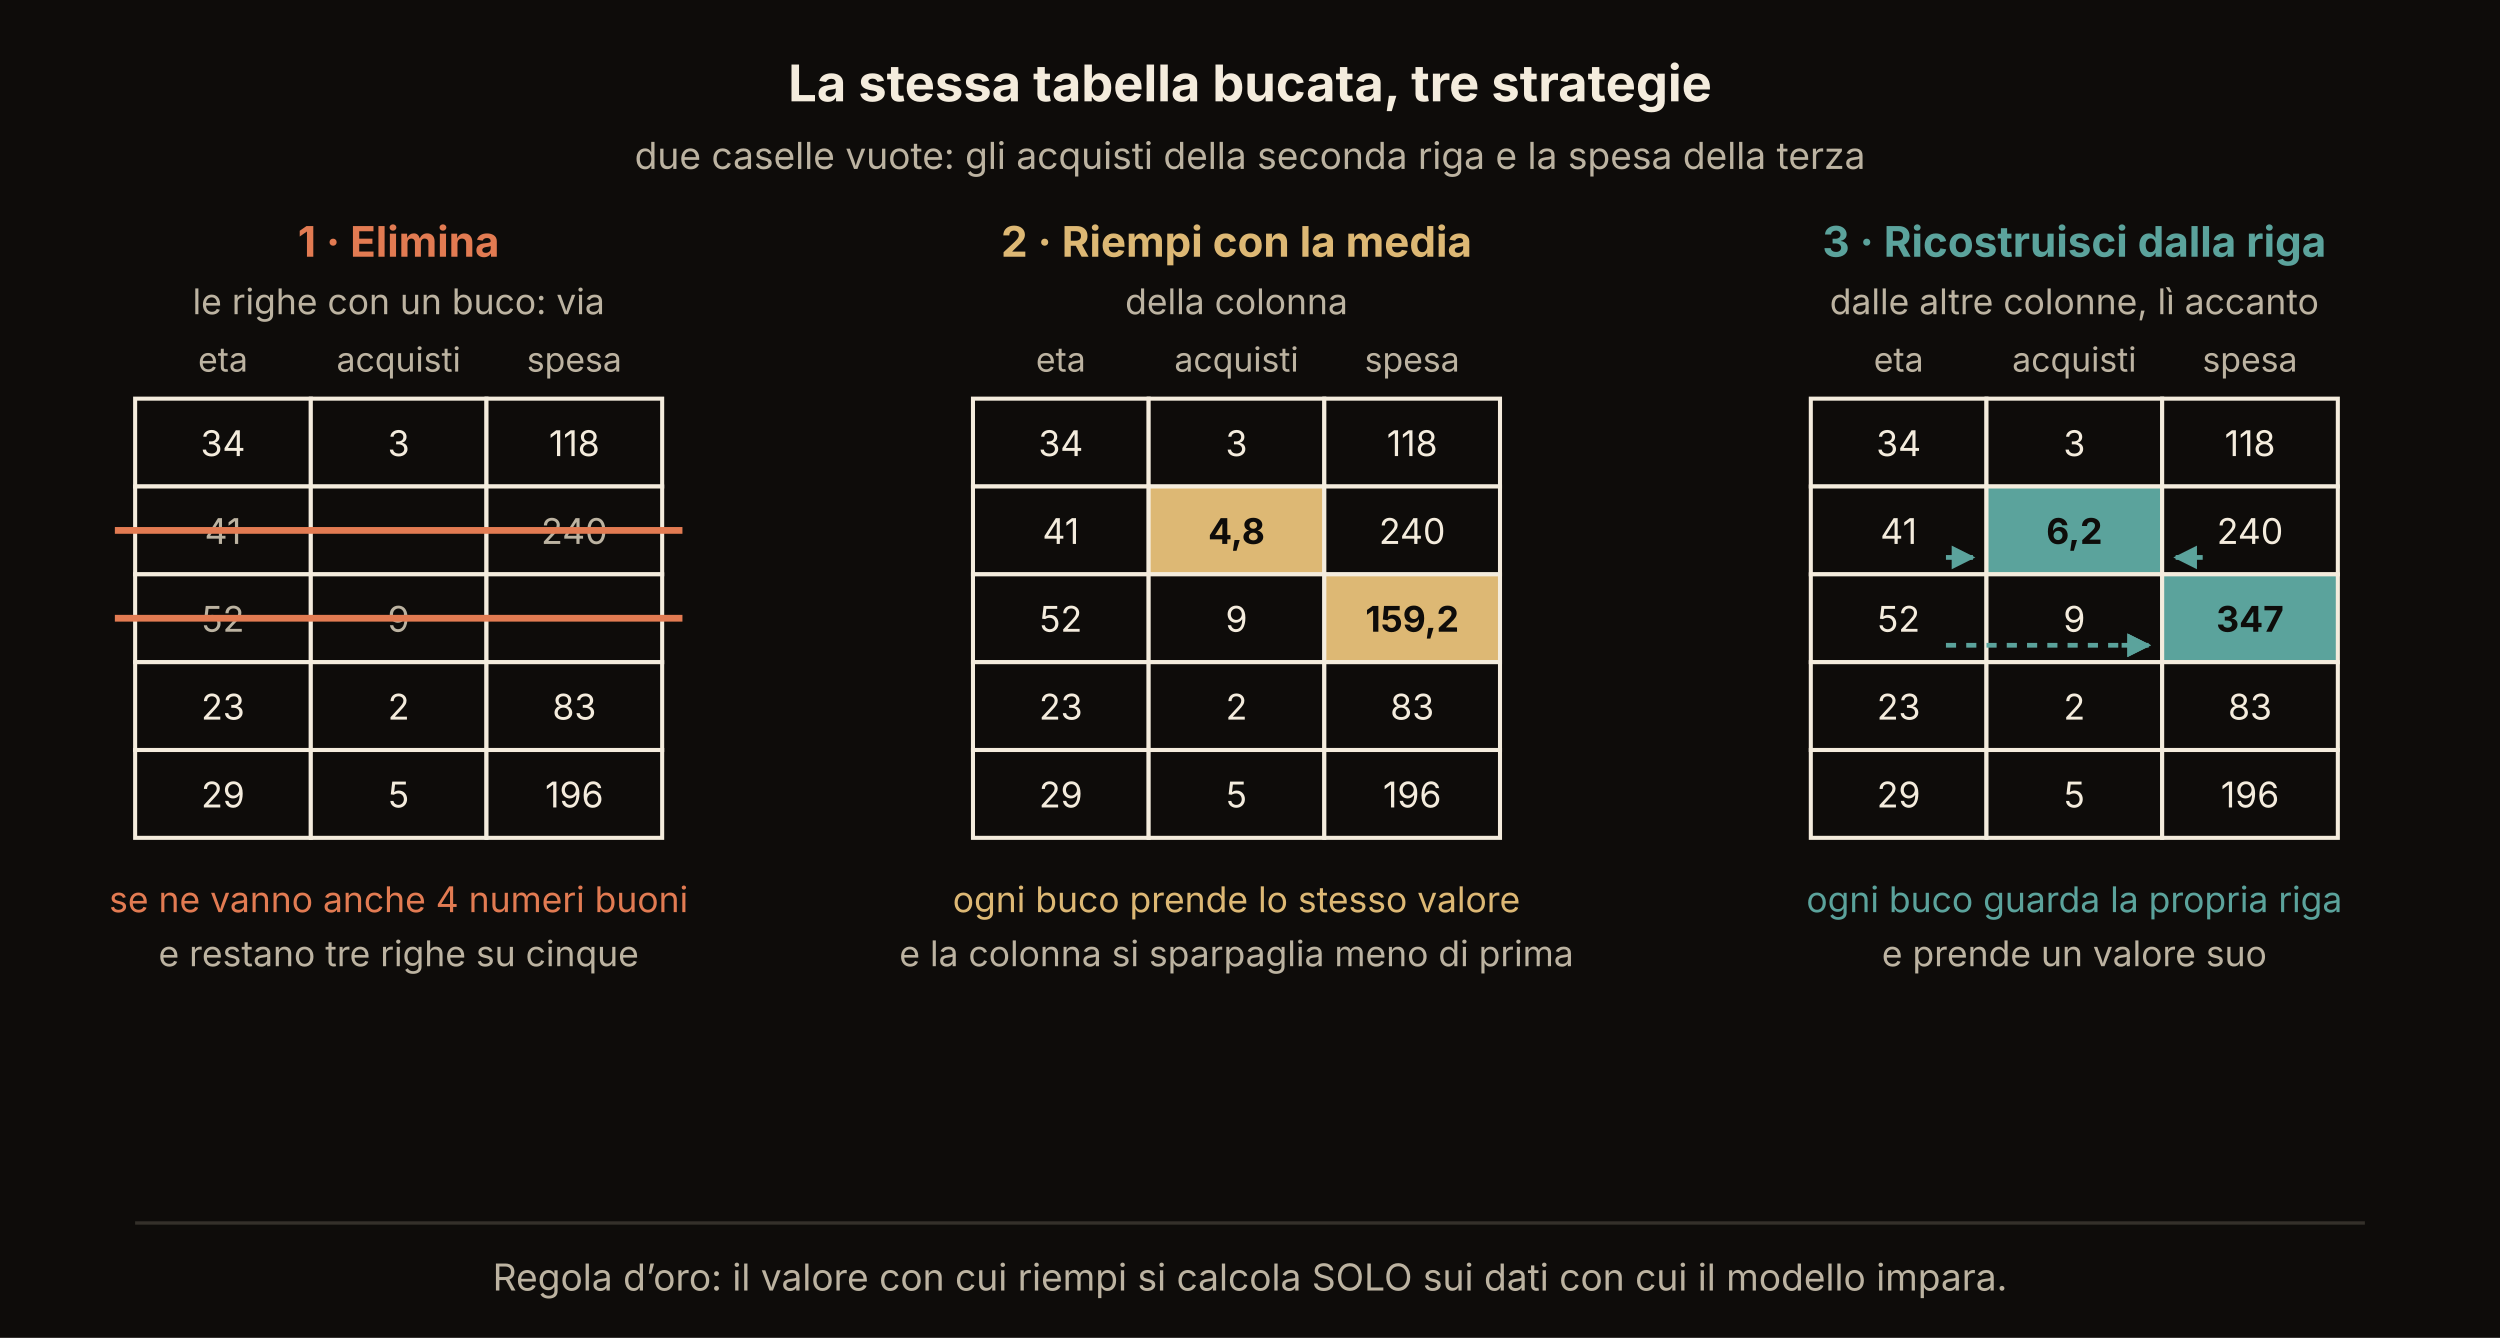
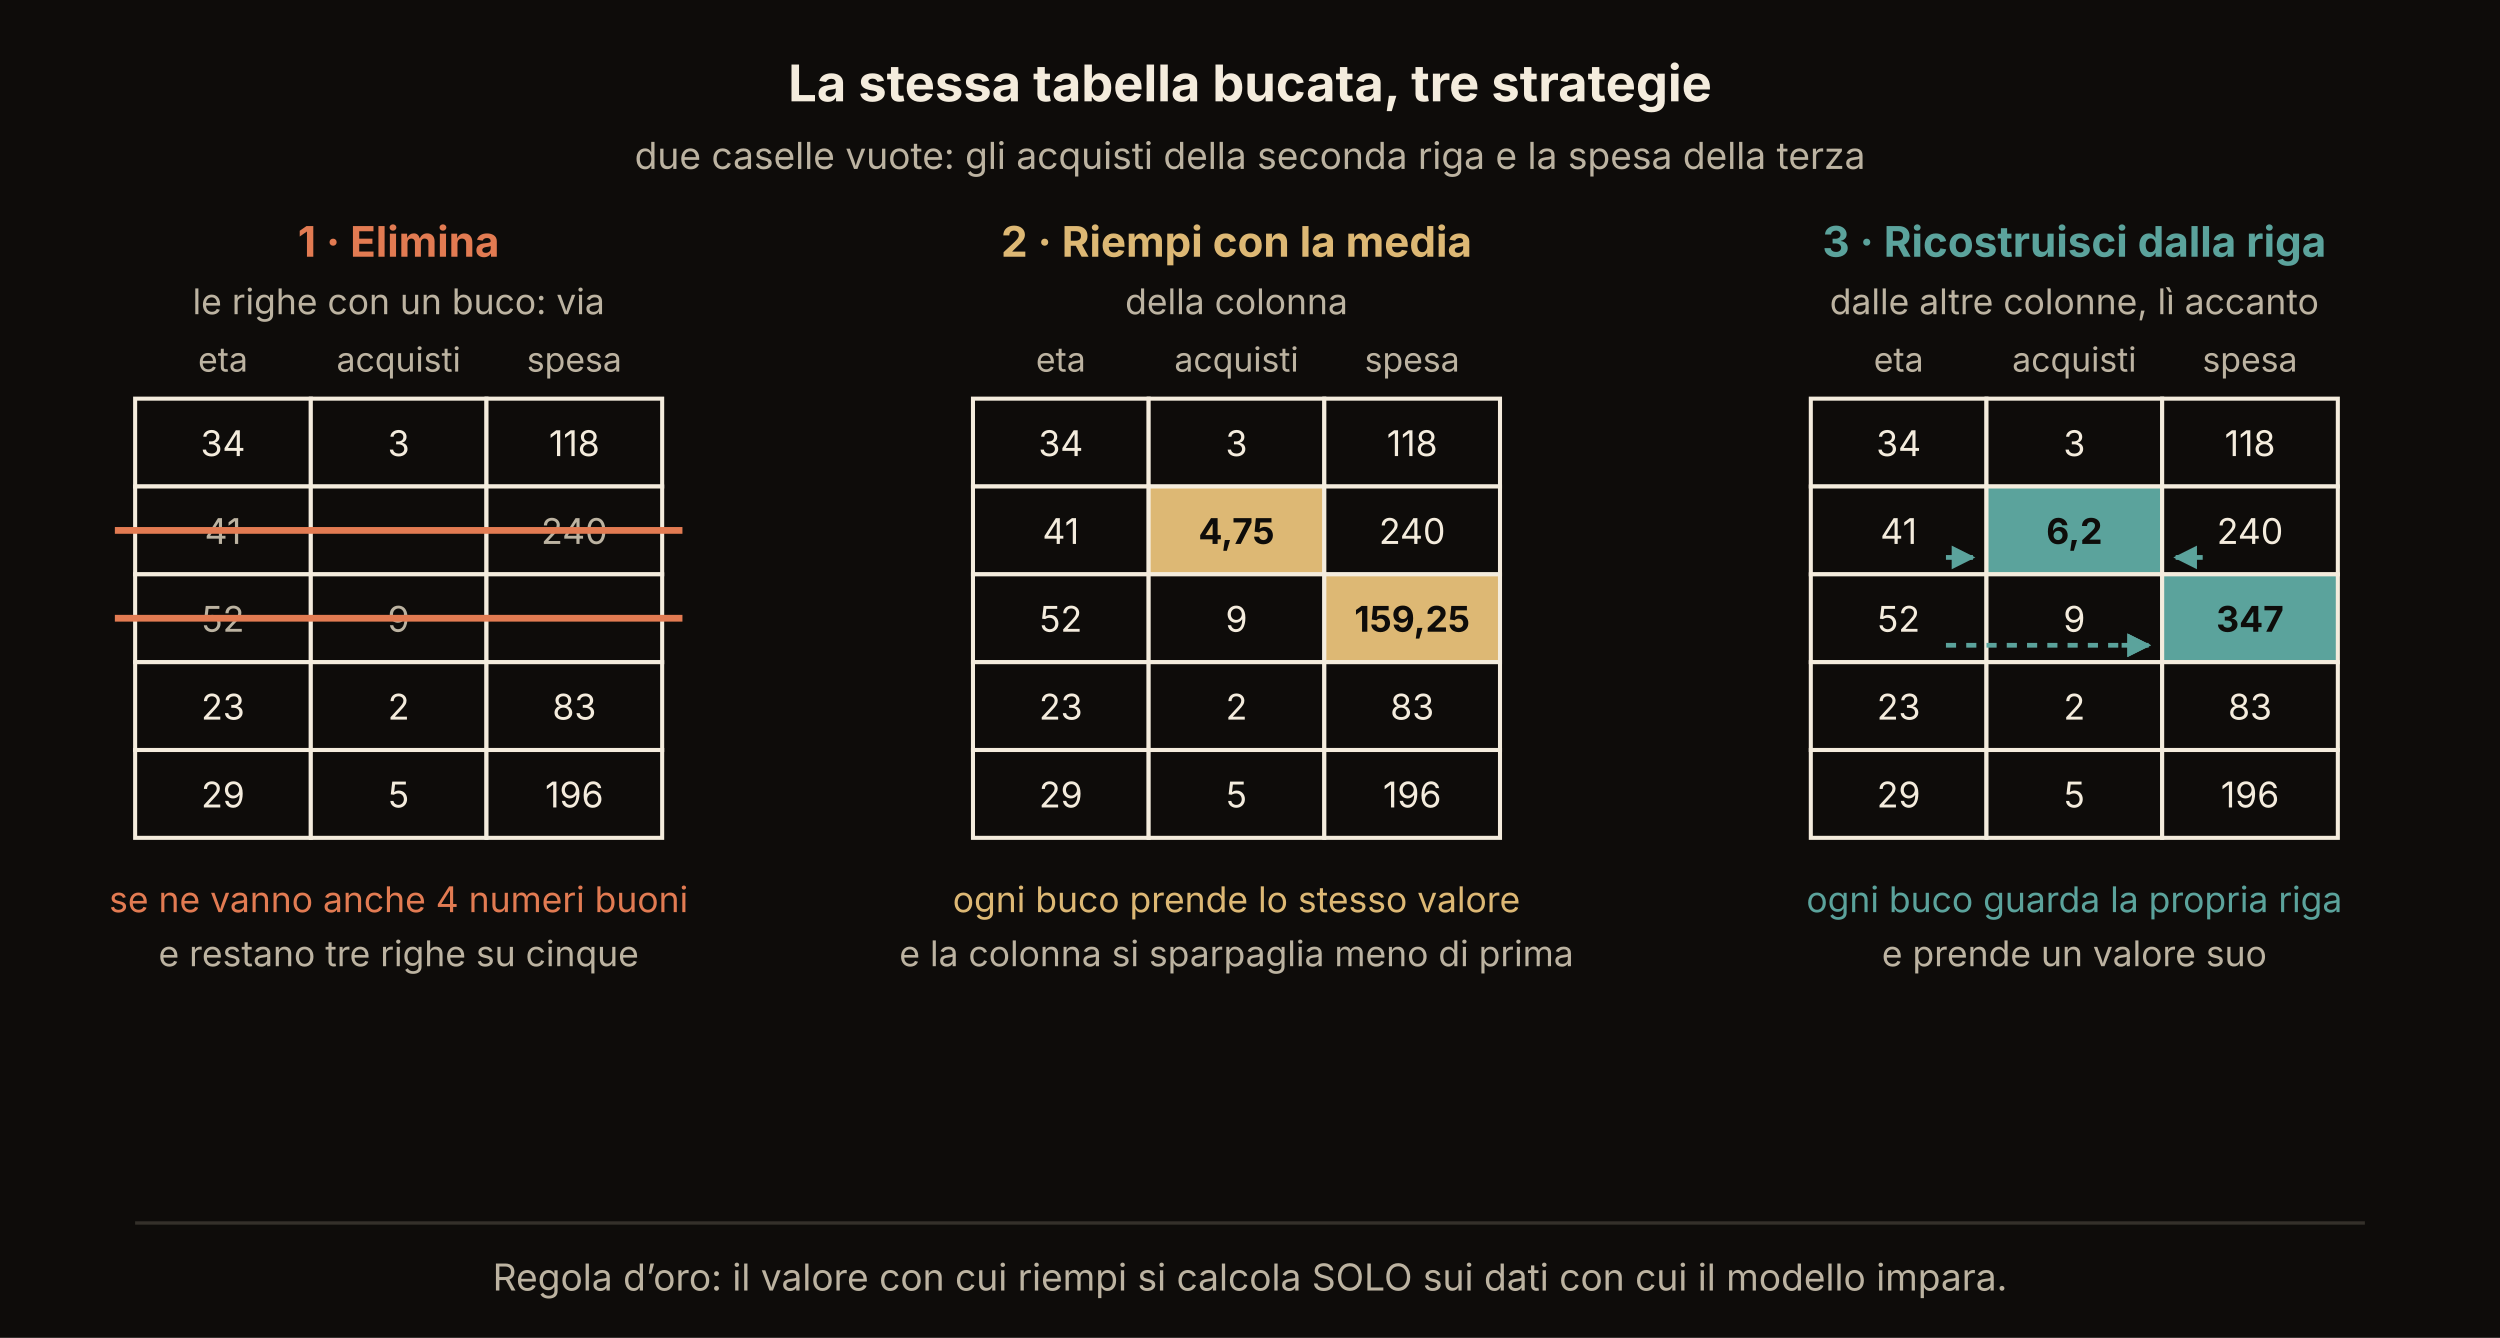
- <svg xmlns="http://www.w3.org/2000/svg" viewBox="0 0 740 396" width="100%" role="img" aria-label="La stessa tabella di cinque righe e tre colonne (eta, acquisti, spesa), con due caselle vuote, gli acquisti della seconda riga e la spesa della terza, trattata in tre modi affiancati. Nel primo le due righe incomplete sono barrate: con loro se ne vanno 4 numeri buoni e restano tre righe su cinque. Nel secondo i due buchi sono riempiti con la media della loro colonna, 4,8 acquisti e 159,2 di spesa, uguale per chiunque. Nel terzo il valore si ricostruisce dalle altre colonne della stessa riga, e due frecce tratteggiate orizzontali entrano in ciascun buco partendo dalle celle che gli stanno accanto: chi ha fatto nove acquisti prende 347 di spesa invece di 159,2, e chi ha speso 240 prende 6,2 acquisti invece di 4,8. In fondo, la regola d'oro: il valore con cui si riempie si calcola solo sui dati con cui il modello impara.">
+ <svg xmlns="http://www.w3.org/2000/svg" viewBox="0 0 740 396" width="100%" role="img" aria-label="La stessa tabella di cinque righe e tre colonne (eta, acquisti, spesa), con due caselle vuote, gli acquisti della seconda riga e la spesa della terza, trattata in tre modi affiancati. Nel primo le due righe incomplete sono barrate: con loro se ne vanno 4 numeri buoni e restano tre righe su cinque. Nel secondo i due buchi sono riempiti con la media della loro colonna, 4,75 acquisti e 159,25 di spesa, uguale per chiunque. Nel terzo il valore si ricostruisce dalle altre colonne della stessa riga, e due frecce tratteggiate orizzontali entrano in ciascun buco partendo dalle celle che gli stanno accanto: chi ha fatto nove acquisti prende 347 di spesa invece di 159,25, e chi ha speso 240 prende 6,2 acquisti invece di 4,75. In fondo, la regola d'oro: il valore con cui si riempie si calcola solo sui dati con cui il modello impara.">
  <defs>
    <marker id="ft" viewBox="0 0 10 10" refX="9" refY="5" markerWidth="5" markerHeight="5" orient="auto-start-reverse">
      <path d="M0,0 L10,5 L0,10 z" fill="#5BA39C" />
    </marker>
  </defs>
  <rect x="0" y="0" width="740" height="396" fill="#0E0C0A" />
  <text x="370.0" y="30" text-anchor="middle" font-family="Inter, system-ui, sans-serif" font-size="15" fill="#F4ECDD" font-weight="bold">La stessa tabella bucata, tre strategie</text>
  <text x="370.0" y="50" text-anchor="middle" font-family="Inter, system-ui, sans-serif" font-size="11" fill="#BCB3A1">due caselle vuote: gli acquisti della seconda riga e la spesa della terza</text>
  <text x="118.0" y="76" text-anchor="middle" font-family="Inter, system-ui, sans-serif" font-size="12.5" fill="#E27B52" font-weight="bold">1 · Elimina</text>
  <text x="118.0" y="93" text-anchor="middle" font-family="Inter, system-ui, sans-serif" font-size="10.5" fill="#BCB3A1">le righe con un buco: via</text>
  <text x="366.0" y="76" text-anchor="middle" font-family="Inter, system-ui, sans-serif" font-size="12.5" fill="#DDB874" font-weight="bold">2 · Riempi con la media</text>
  <text x="366.0" y="93" text-anchor="middle" font-family="Inter, system-ui, sans-serif" font-size="10.5" fill="#BCB3A1">della colonna</text>
  <text x="614.0" y="76" text-anchor="middle" font-family="Inter, system-ui, sans-serif" font-size="12.5" fill="#5BA39C" font-weight="bold">3 · Ricostruisci dalla riga</text>
  <text x="614.0" y="93" text-anchor="middle" font-family="Inter, system-ui, sans-serif" font-size="10.5" fill="#BCB3A1">dalle altre colonne, lì accanto</text>
  <text x="66.0" y="110" text-anchor="middle" font-family="Inter, system-ui, sans-serif" font-size="10" fill="#BCB3A1">eta</text>
  <text x="118.0" y="110" text-anchor="middle" font-family="Inter, system-ui, sans-serif" font-size="10" fill="#BCB3A1">acquisti</text>
  <text x="170.0" y="110" text-anchor="middle" font-family="Inter, system-ui, sans-serif" font-size="10" fill="#BCB3A1">spesa</text>
  <rect x="40" y="118" width="52" height="26" fill="#0E0C0A" stroke="#F4ECDD" stroke-width="1.2" />
  <text x="66.0" y="135" text-anchor="middle" font-family="Inter, system-ui, sans-serif" font-size="10.5" fill="#F4ECDD">34</text>
  <rect x="92" y="118" width="52" height="26" fill="#0E0C0A" stroke="#F4ECDD" stroke-width="1.2" />
  <text x="118.0" y="135" text-anchor="middle" font-family="Inter, system-ui, sans-serif" font-size="10.5" fill="#F4ECDD">3</text>
  <rect x="144" y="118" width="52" height="26" fill="#0E0C0A" stroke="#F4ECDD" stroke-width="1.2" />
  <text x="170.0" y="135" text-anchor="middle" font-family="Inter, system-ui, sans-serif" font-size="10.5" fill="#F4ECDD">118</text>
  <rect x="40" y="144" width="52" height="26" fill="#0E0C0A" stroke="#F4ECDD" stroke-width="1.2" />
  <text x="66.0" y="161" text-anchor="middle" font-family="Inter, system-ui, sans-serif" font-size="10.5" fill="#BCB3A1">41</text>
  <rect x="92" y="144" width="52" height="26" fill="#0E0C0A" stroke="#F4ECDD" stroke-width="1.2" />
  <text x="118.0" y="161" text-anchor="middle" font-family="Inter, system-ui, sans-serif" font-size="10.5" fill="#BCB3A1" />
  <rect x="144" y="144" width="52" height="26" fill="#0E0C0A" stroke="#F4ECDD" stroke-width="1.2" />
  <text x="170.0" y="161" text-anchor="middle" font-family="Inter, system-ui, sans-serif" font-size="10.5" fill="#BCB3A1">240</text>
  <line x1="34" y1="157.0" x2="202" y2="157.0" stroke="#E27B52" stroke-width="2" />
  <rect x="40" y="170" width="52" height="26" fill="#0E0C0A" stroke="#F4ECDD" stroke-width="1.2" />
  <text x="66.0" y="187" text-anchor="middle" font-family="Inter, system-ui, sans-serif" font-size="10.5" fill="#BCB3A1">52</text>
  <rect x="92" y="170" width="52" height="26" fill="#0E0C0A" stroke="#F4ECDD" stroke-width="1.2" />
  <text x="118.0" y="187" text-anchor="middle" font-family="Inter, system-ui, sans-serif" font-size="10.5" fill="#BCB3A1">9</text>
  <rect x="144" y="170" width="52" height="26" fill="#0E0C0A" stroke="#F4ECDD" stroke-width="1.2" />
  <text x="170.0" y="187" text-anchor="middle" font-family="Inter, system-ui, sans-serif" font-size="10.5" fill="#BCB3A1" />
  <line x1="34" y1="183.0" x2="202" y2="183.0" stroke="#E27B52" stroke-width="2" />
  <rect x="40" y="196" width="52" height="26" fill="#0E0C0A" stroke="#F4ECDD" stroke-width="1.2" />
  <text x="66.0" y="213" text-anchor="middle" font-family="Inter, system-ui, sans-serif" font-size="10.5" fill="#F4ECDD">23</text>
  <rect x="92" y="196" width="52" height="26" fill="#0E0C0A" stroke="#F4ECDD" stroke-width="1.2" />
  <text x="118.0" y="213" text-anchor="middle" font-family="Inter, system-ui, sans-serif" font-size="10.5" fill="#F4ECDD">2</text>
  <rect x="144" y="196" width="52" height="26" fill="#0E0C0A" stroke="#F4ECDD" stroke-width="1.2" />
  <text x="170.0" y="213" text-anchor="middle" font-family="Inter, system-ui, sans-serif" font-size="10.5" fill="#F4ECDD">83</text>
  <rect x="40" y="222" width="52" height="26" fill="#0E0C0A" stroke="#F4ECDD" stroke-width="1.2" />
  <text x="66.0" y="239" text-anchor="middle" font-family="Inter, system-ui, sans-serif" font-size="10.5" fill="#F4ECDD">29</text>
  <rect x="92" y="222" width="52" height="26" fill="#0E0C0A" stroke="#F4ECDD" stroke-width="1.2" />
  <text x="118.0" y="239" text-anchor="middle" font-family="Inter, system-ui, sans-serif" font-size="10.5" fill="#F4ECDD">5</text>
  <rect x="144" y="222" width="52" height="26" fill="#0E0C0A" stroke="#F4ECDD" stroke-width="1.2" />
  <text x="170.0" y="239" text-anchor="middle" font-family="Inter, system-ui, sans-serif" font-size="10.5" fill="#F4ECDD">196</text>
  <text x="118.0" y="270" text-anchor="middle" font-family="Inter, system-ui, sans-serif" font-size="10.5" fill="#E27B52">se ne vanno anche 4 numeri buoni</text>
  <text x="118.0" y="286" text-anchor="middle" font-family="Inter, system-ui, sans-serif" font-size="10.5" fill="#BCB3A1">e restano tre righe su cinque</text>
  <text x="314.0" y="110" text-anchor="middle" font-family="Inter, system-ui, sans-serif" font-size="10" fill="#BCB3A1">eta</text>
  <text x="366.0" y="110" text-anchor="middle" font-family="Inter, system-ui, sans-serif" font-size="10" fill="#BCB3A1">acquisti</text>
  <text x="418.0" y="110" text-anchor="middle" font-family="Inter, system-ui, sans-serif" font-size="10" fill="#BCB3A1">spesa</text>
  <rect x="288" y="118" width="52" height="26" fill="#0E0C0A" stroke="#F4ECDD" stroke-width="1.2" />
  <text x="314.0" y="135" text-anchor="middle" font-family="Inter, system-ui, sans-serif" font-size="10.5" fill="#F4ECDD">34</text>
  <rect x="340" y="118" width="52" height="26" fill="#0E0C0A" stroke="#F4ECDD" stroke-width="1.2" />
  <text x="366.0" y="135" text-anchor="middle" font-family="Inter, system-ui, sans-serif" font-size="10.5" fill="#F4ECDD">3</text>
  <rect x="392" y="118" width="52" height="26" fill="#0E0C0A" stroke="#F4ECDD" stroke-width="1.2" />
  <text x="418.0" y="135" text-anchor="middle" font-family="Inter, system-ui, sans-serif" font-size="10.5" fill="#F4ECDD">118</text>
  <rect x="288" y="144" width="52" height="26" fill="#0E0C0A" stroke="#F4ECDD" stroke-width="1.2" />
  <text x="314.0" y="161" text-anchor="middle" font-family="Inter, system-ui, sans-serif" font-size="10.5" fill="#F4ECDD">41</text>
  <rect x="340" y="144" width="52" height="26" fill="#DDB874" stroke="#F4ECDD" stroke-width="1.2" />
-   <text x="366.0" y="161" text-anchor="middle" font-family="Inter, system-ui, sans-serif" font-size="10.5" fill="#0E0C0A" font-weight="bold">4,8</text>
+   <text x="366.0" y="161" text-anchor="middle" font-family="Inter, system-ui, sans-serif" font-size="10.5" fill="#0E0C0A" font-weight="bold">4,75</text>
  <rect x="392" y="144" width="52" height="26" fill="#0E0C0A" stroke="#F4ECDD" stroke-width="1.2" />
  <text x="418.0" y="161" text-anchor="middle" font-family="Inter, system-ui, sans-serif" font-size="10.5" fill="#F4ECDD">240</text>
  <rect x="288" y="170" width="52" height="26" fill="#0E0C0A" stroke="#F4ECDD" stroke-width="1.2" />
  <text x="314.0" y="187" text-anchor="middle" font-family="Inter, system-ui, sans-serif" font-size="10.5" fill="#F4ECDD">52</text>
  <rect x="340" y="170" width="52" height="26" fill="#0E0C0A" stroke="#F4ECDD" stroke-width="1.2" />
  <text x="366.0" y="187" text-anchor="middle" font-family="Inter, system-ui, sans-serif" font-size="10.5" fill="#F4ECDD">9</text>
  <rect x="392" y="170" width="52" height="26" fill="#DDB874" stroke="#F4ECDD" stroke-width="1.2" />
-   <text x="418.0" y="187" text-anchor="middle" font-family="Inter, system-ui, sans-serif" font-size="10.5" fill="#0E0C0A" font-weight="bold">159,2</text>
+   <text x="418.0" y="187" text-anchor="middle" font-family="Inter, system-ui, sans-serif" font-size="10.5" fill="#0E0C0A" font-weight="bold">159,25</text>
  <rect x="288" y="196" width="52" height="26" fill="#0E0C0A" stroke="#F4ECDD" stroke-width="1.2" />
  <text x="314.0" y="213" text-anchor="middle" font-family="Inter, system-ui, sans-serif" font-size="10.5" fill="#F4ECDD">23</text>
  <rect x="340" y="196" width="52" height="26" fill="#0E0C0A" stroke="#F4ECDD" stroke-width="1.2" />
  <text x="366.0" y="213" text-anchor="middle" font-family="Inter, system-ui, sans-serif" font-size="10.5" fill="#F4ECDD">2</text>
  <rect x="392" y="196" width="52" height="26" fill="#0E0C0A" stroke="#F4ECDD" stroke-width="1.2" />
  <text x="418.0" y="213" text-anchor="middle" font-family="Inter, system-ui, sans-serif" font-size="10.5" fill="#F4ECDD">83</text>
  <rect x="288" y="222" width="52" height="26" fill="#0E0C0A" stroke="#F4ECDD" stroke-width="1.2" />
  <text x="314.0" y="239" text-anchor="middle" font-family="Inter, system-ui, sans-serif" font-size="10.5" fill="#F4ECDD">29</text>
  <rect x="340" y="222" width="52" height="26" fill="#0E0C0A" stroke="#F4ECDD" stroke-width="1.2" />
  <text x="366.0" y="239" text-anchor="middle" font-family="Inter, system-ui, sans-serif" font-size="10.5" fill="#F4ECDD">5</text>
  <rect x="392" y="222" width="52" height="26" fill="#0E0C0A" stroke="#F4ECDD" stroke-width="1.2" />
  <text x="418.0" y="239" text-anchor="middle" font-family="Inter, system-ui, sans-serif" font-size="10.5" fill="#F4ECDD">196</text>
  <text x="366.0" y="270" text-anchor="middle" font-family="Inter, system-ui, sans-serif" font-size="10.5" fill="#DDB874">ogni buco prende lo stesso valore</text>
  <text x="366.0" y="286" text-anchor="middle" font-family="Inter, system-ui, sans-serif" font-size="10.5" fill="#BCB3A1">e la colonna si sparpaglia meno di prima</text>
  <text x="562.0" y="110" text-anchor="middle" font-family="Inter, system-ui, sans-serif" font-size="10" fill="#BCB3A1">eta</text>
  <text x="614.0" y="110" text-anchor="middle" font-family="Inter, system-ui, sans-serif" font-size="10" fill="#BCB3A1">acquisti</text>
  <text x="666.0" y="110" text-anchor="middle" font-family="Inter, system-ui, sans-serif" font-size="10" fill="#BCB3A1">spesa</text>
  <rect x="536" y="118" width="52" height="26" fill="#0E0C0A" stroke="#F4ECDD" stroke-width="1.2" />
  <text x="562.0" y="135" text-anchor="middle" font-family="Inter, system-ui, sans-serif" font-size="10.5" fill="#F4ECDD">34</text>
  <rect x="588" y="118" width="52" height="26" fill="#0E0C0A" stroke="#F4ECDD" stroke-width="1.2" />
  <text x="614.0" y="135" text-anchor="middle" font-family="Inter, system-ui, sans-serif" font-size="10.5" fill="#F4ECDD">3</text>
  <rect x="640" y="118" width="52" height="26" fill="#0E0C0A" stroke="#F4ECDD" stroke-width="1.2" />
  <text x="666.0" y="135" text-anchor="middle" font-family="Inter, system-ui, sans-serif" font-size="10.5" fill="#F4ECDD">118</text>
  <rect x="536" y="144" width="52" height="26" fill="#0E0C0A" stroke="#F4ECDD" stroke-width="1.2" />
  <text x="562.0" y="161" text-anchor="middle" font-family="Inter, system-ui, sans-serif" font-size="10.5" fill="#F4ECDD">41</text>
  <rect x="588" y="144" width="52" height="26" fill="#5BA39C" stroke="#F4ECDD" stroke-width="1.2" />
  <text x="614.0" y="161" text-anchor="middle" font-family="Inter, system-ui, sans-serif" font-size="10.5" fill="#0E0C0A" font-weight="bold">6,2</text>
  <rect x="640" y="144" width="52" height="26" fill="#0E0C0A" stroke="#F4ECDD" stroke-width="1.2" />
  <text x="666.0" y="161" text-anchor="middle" font-family="Inter, system-ui, sans-serif" font-size="10.5" fill="#F4ECDD">240</text>
  <rect x="536" y="170" width="52" height="26" fill="#0E0C0A" stroke="#F4ECDD" stroke-width="1.2" />
  <text x="562.0" y="187" text-anchor="middle" font-family="Inter, system-ui, sans-serif" font-size="10.5" fill="#F4ECDD">52</text>
  <rect x="588" y="170" width="52" height="26" fill="#0E0C0A" stroke="#F4ECDD" stroke-width="1.2" />
  <text x="614.0" y="187" text-anchor="middle" font-family="Inter, system-ui, sans-serif" font-size="10.5" fill="#F4ECDD">9</text>
  <rect x="640" y="170" width="52" height="26" fill="#5BA39C" stroke="#F4ECDD" stroke-width="1.2" />
  <text x="666.0" y="187" text-anchor="middle" font-family="Inter, system-ui, sans-serif" font-size="10.5" fill="#0E0C0A" font-weight="bold">347</text>
  <rect x="536" y="196" width="52" height="26" fill="#0E0C0A" stroke="#F4ECDD" stroke-width="1.2" />
  <text x="562.0" y="213" text-anchor="middle" font-family="Inter, system-ui, sans-serif" font-size="10.5" fill="#F4ECDD">23</text>
  <rect x="588" y="196" width="52" height="26" fill="#0E0C0A" stroke="#F4ECDD" stroke-width="1.2" />
  <text x="614.0" y="213" text-anchor="middle" font-family="Inter, system-ui, sans-serif" font-size="10.5" fill="#F4ECDD">2</text>
  <rect x="640" y="196" width="52" height="26" fill="#0E0C0A" stroke="#F4ECDD" stroke-width="1.2" />
  <text x="666.0" y="213" text-anchor="middle" font-family="Inter, system-ui, sans-serif" font-size="10.5" fill="#F4ECDD">83</text>
  <rect x="536" y="222" width="52" height="26" fill="#0E0C0A" stroke="#F4ECDD" stroke-width="1.2" />
  <text x="562.0" y="239" text-anchor="middle" font-family="Inter, system-ui, sans-serif" font-size="10.5" fill="#F4ECDD">29</text>
  <rect x="588" y="222" width="52" height="26" fill="#0E0C0A" stroke="#F4ECDD" stroke-width="1.2" />
  <text x="614.0" y="239" text-anchor="middle" font-family="Inter, system-ui, sans-serif" font-size="10.5" fill="#F4ECDD">5</text>
  <rect x="640" y="222" width="52" height="26" fill="#0E0C0A" stroke="#F4ECDD" stroke-width="1.2" />
  <text x="666.0" y="239" text-anchor="middle" font-family="Inter, system-ui, sans-serif" font-size="10.5" fill="#F4ECDD">196</text>
  <line x1="576.0" y1="165" x2="584" y2="165" stroke="#5BA39C" stroke-width="1.4" stroke-dasharray="3 3" marker-end="url(#ft)" />
  <line x1="652.0" y1="165" x2="644" y2="165" stroke="#5BA39C" stroke-width="1.4" stroke-dasharray="3 3" marker-end="url(#ft)" />
  <line x1="576.0" y1="191" x2="636" y2="191" stroke="#5BA39C" stroke-width="1.4" stroke-dasharray="3 3" marker-end="url(#ft)" />
  <line x1="628.0" y1="191" x2="636" y2="191" stroke="#5BA39C" stroke-width="1.4" stroke-dasharray="3 3" marker-end="url(#ft)" />
  <text x="614.0" y="270" text-anchor="middle" font-family="Inter, system-ui, sans-serif" font-size="10.5" fill="#5BA39C">ogni buco guarda la propria riga</text>
  <text x="614.0" y="286" text-anchor="middle" font-family="Inter, system-ui, sans-serif" font-size="10.5" fill="#BCB3A1">e prende un valore suo</text>
  <line x1="40" y1="362" x2="700" y2="362" stroke="#34302A" stroke-width="1" />
  <text x="370.0" y="382" text-anchor="middle" font-family="Inter, system-ui, sans-serif" font-size="11" fill="#BCB3A1">Regola d’oro: il valore con cui riempi si calcola SOLO sui dati con cui il modello impara.</text>
</svg>
